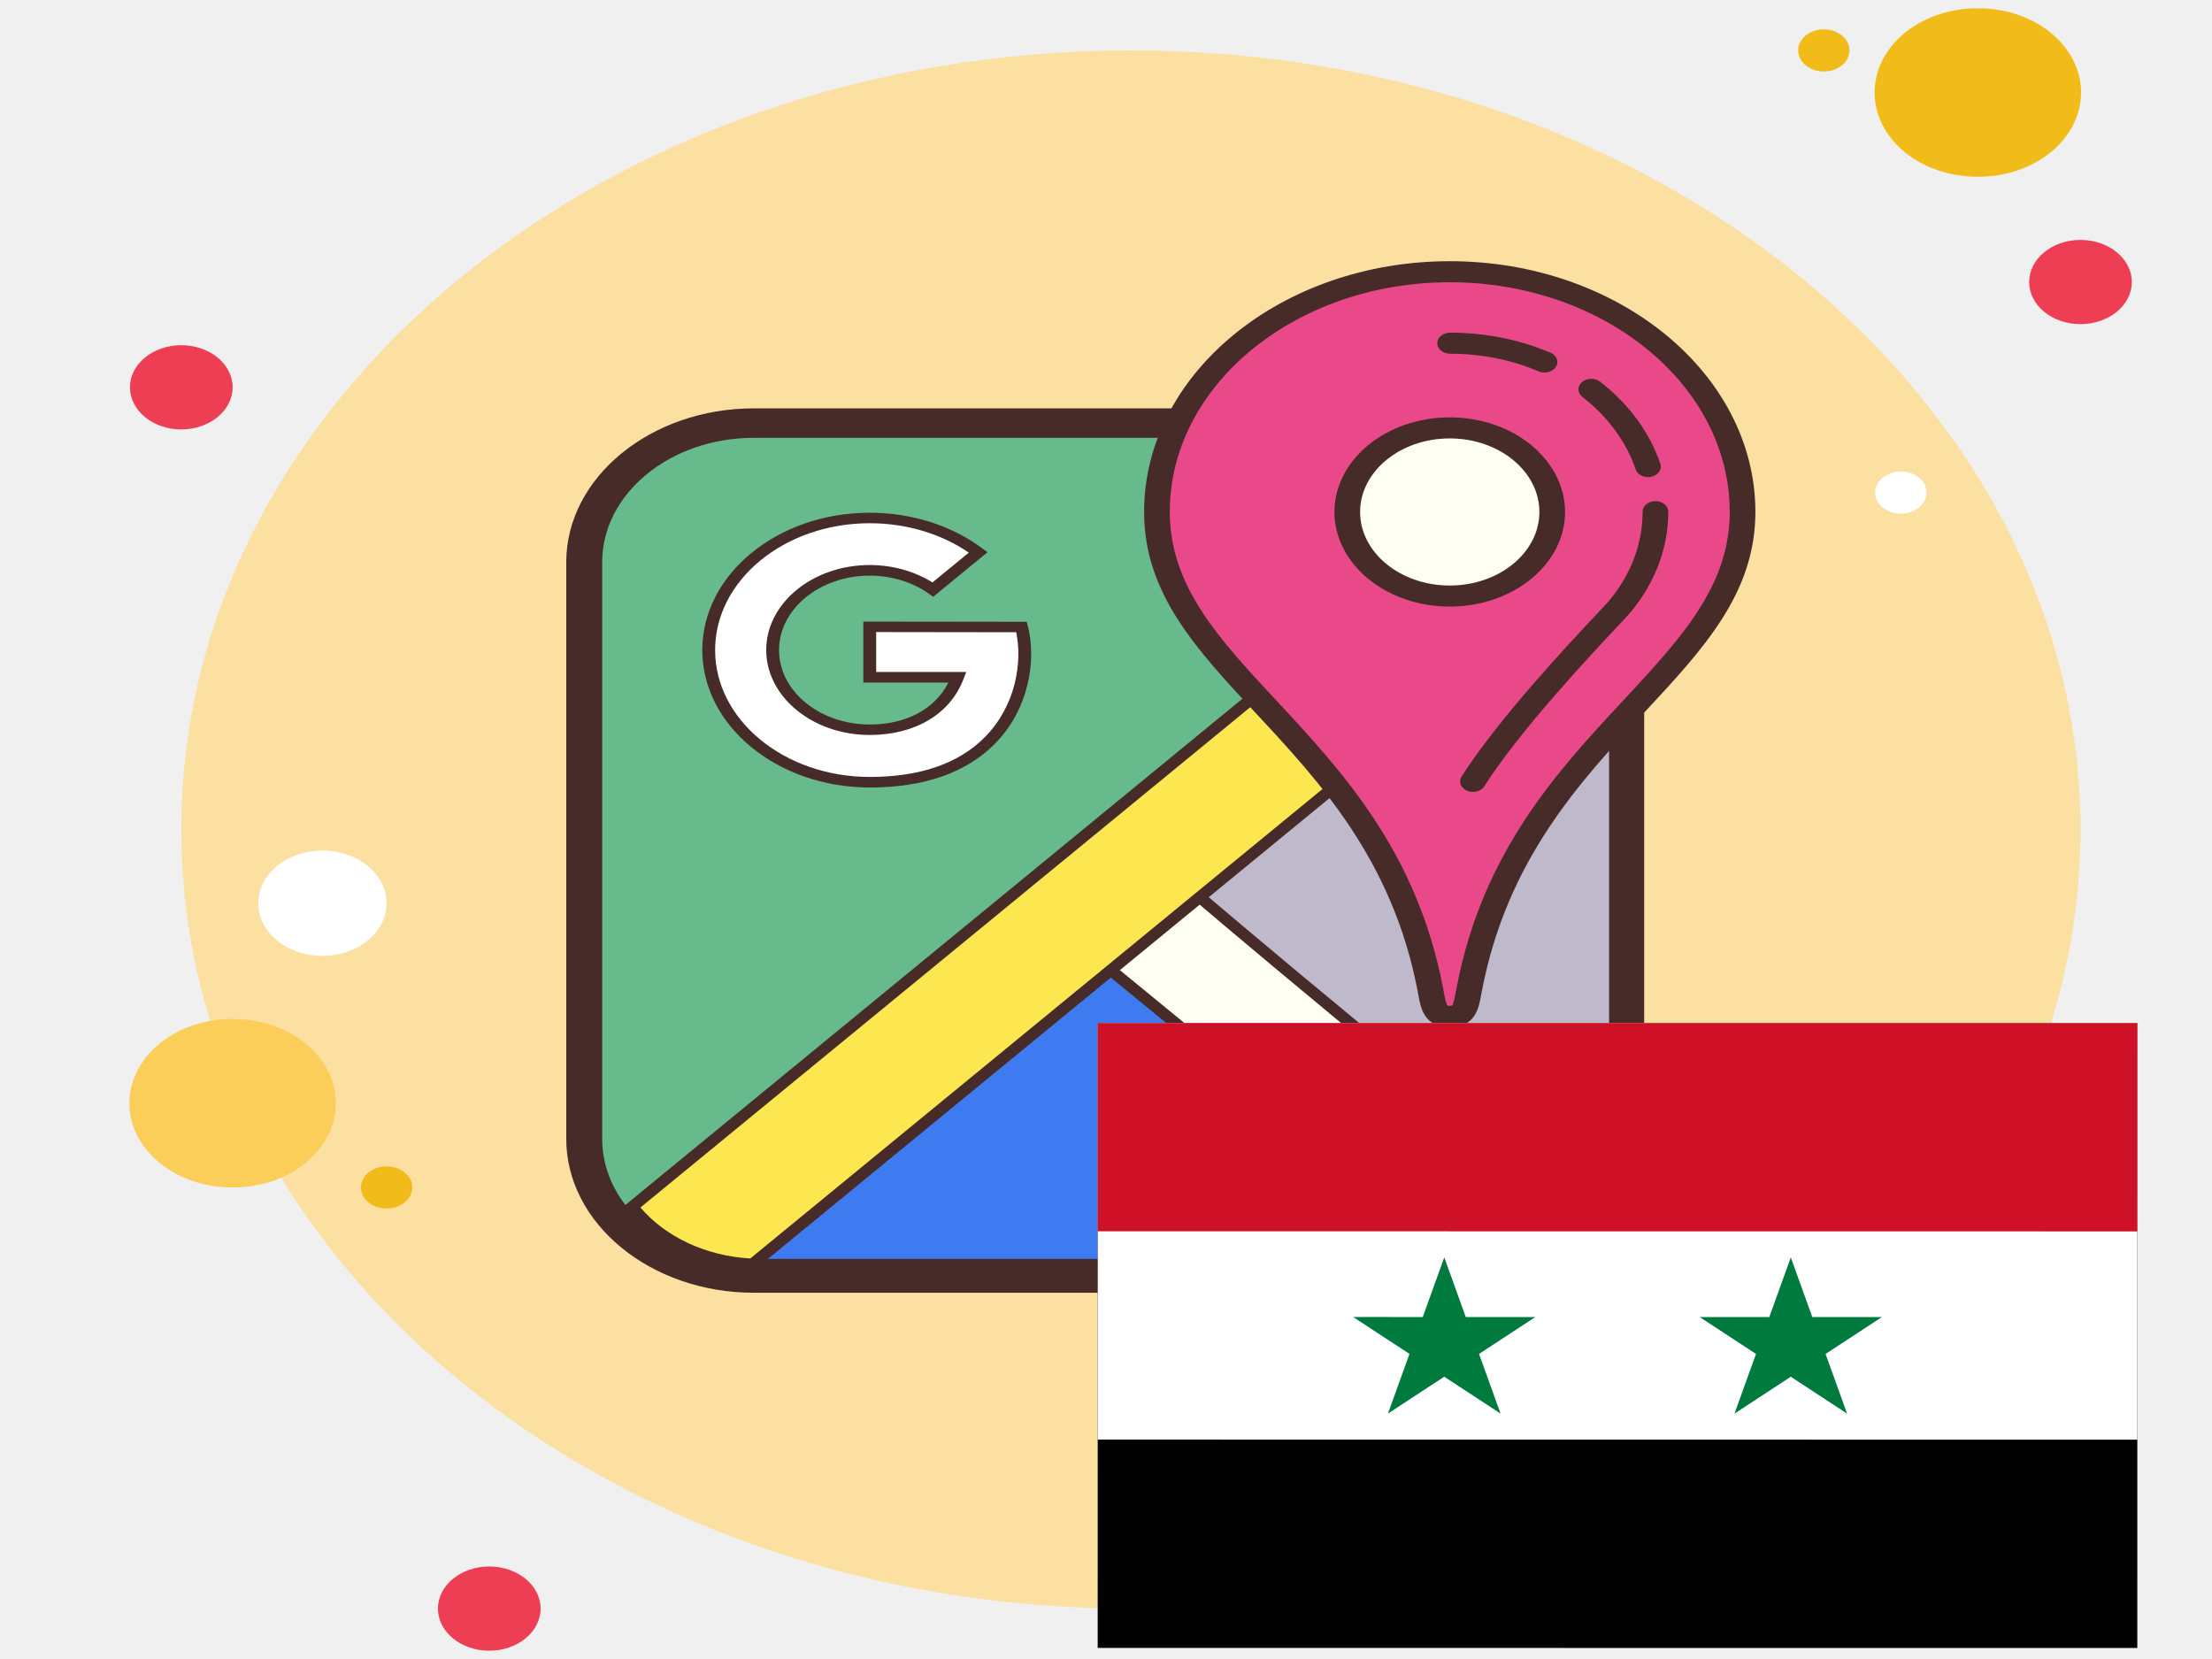
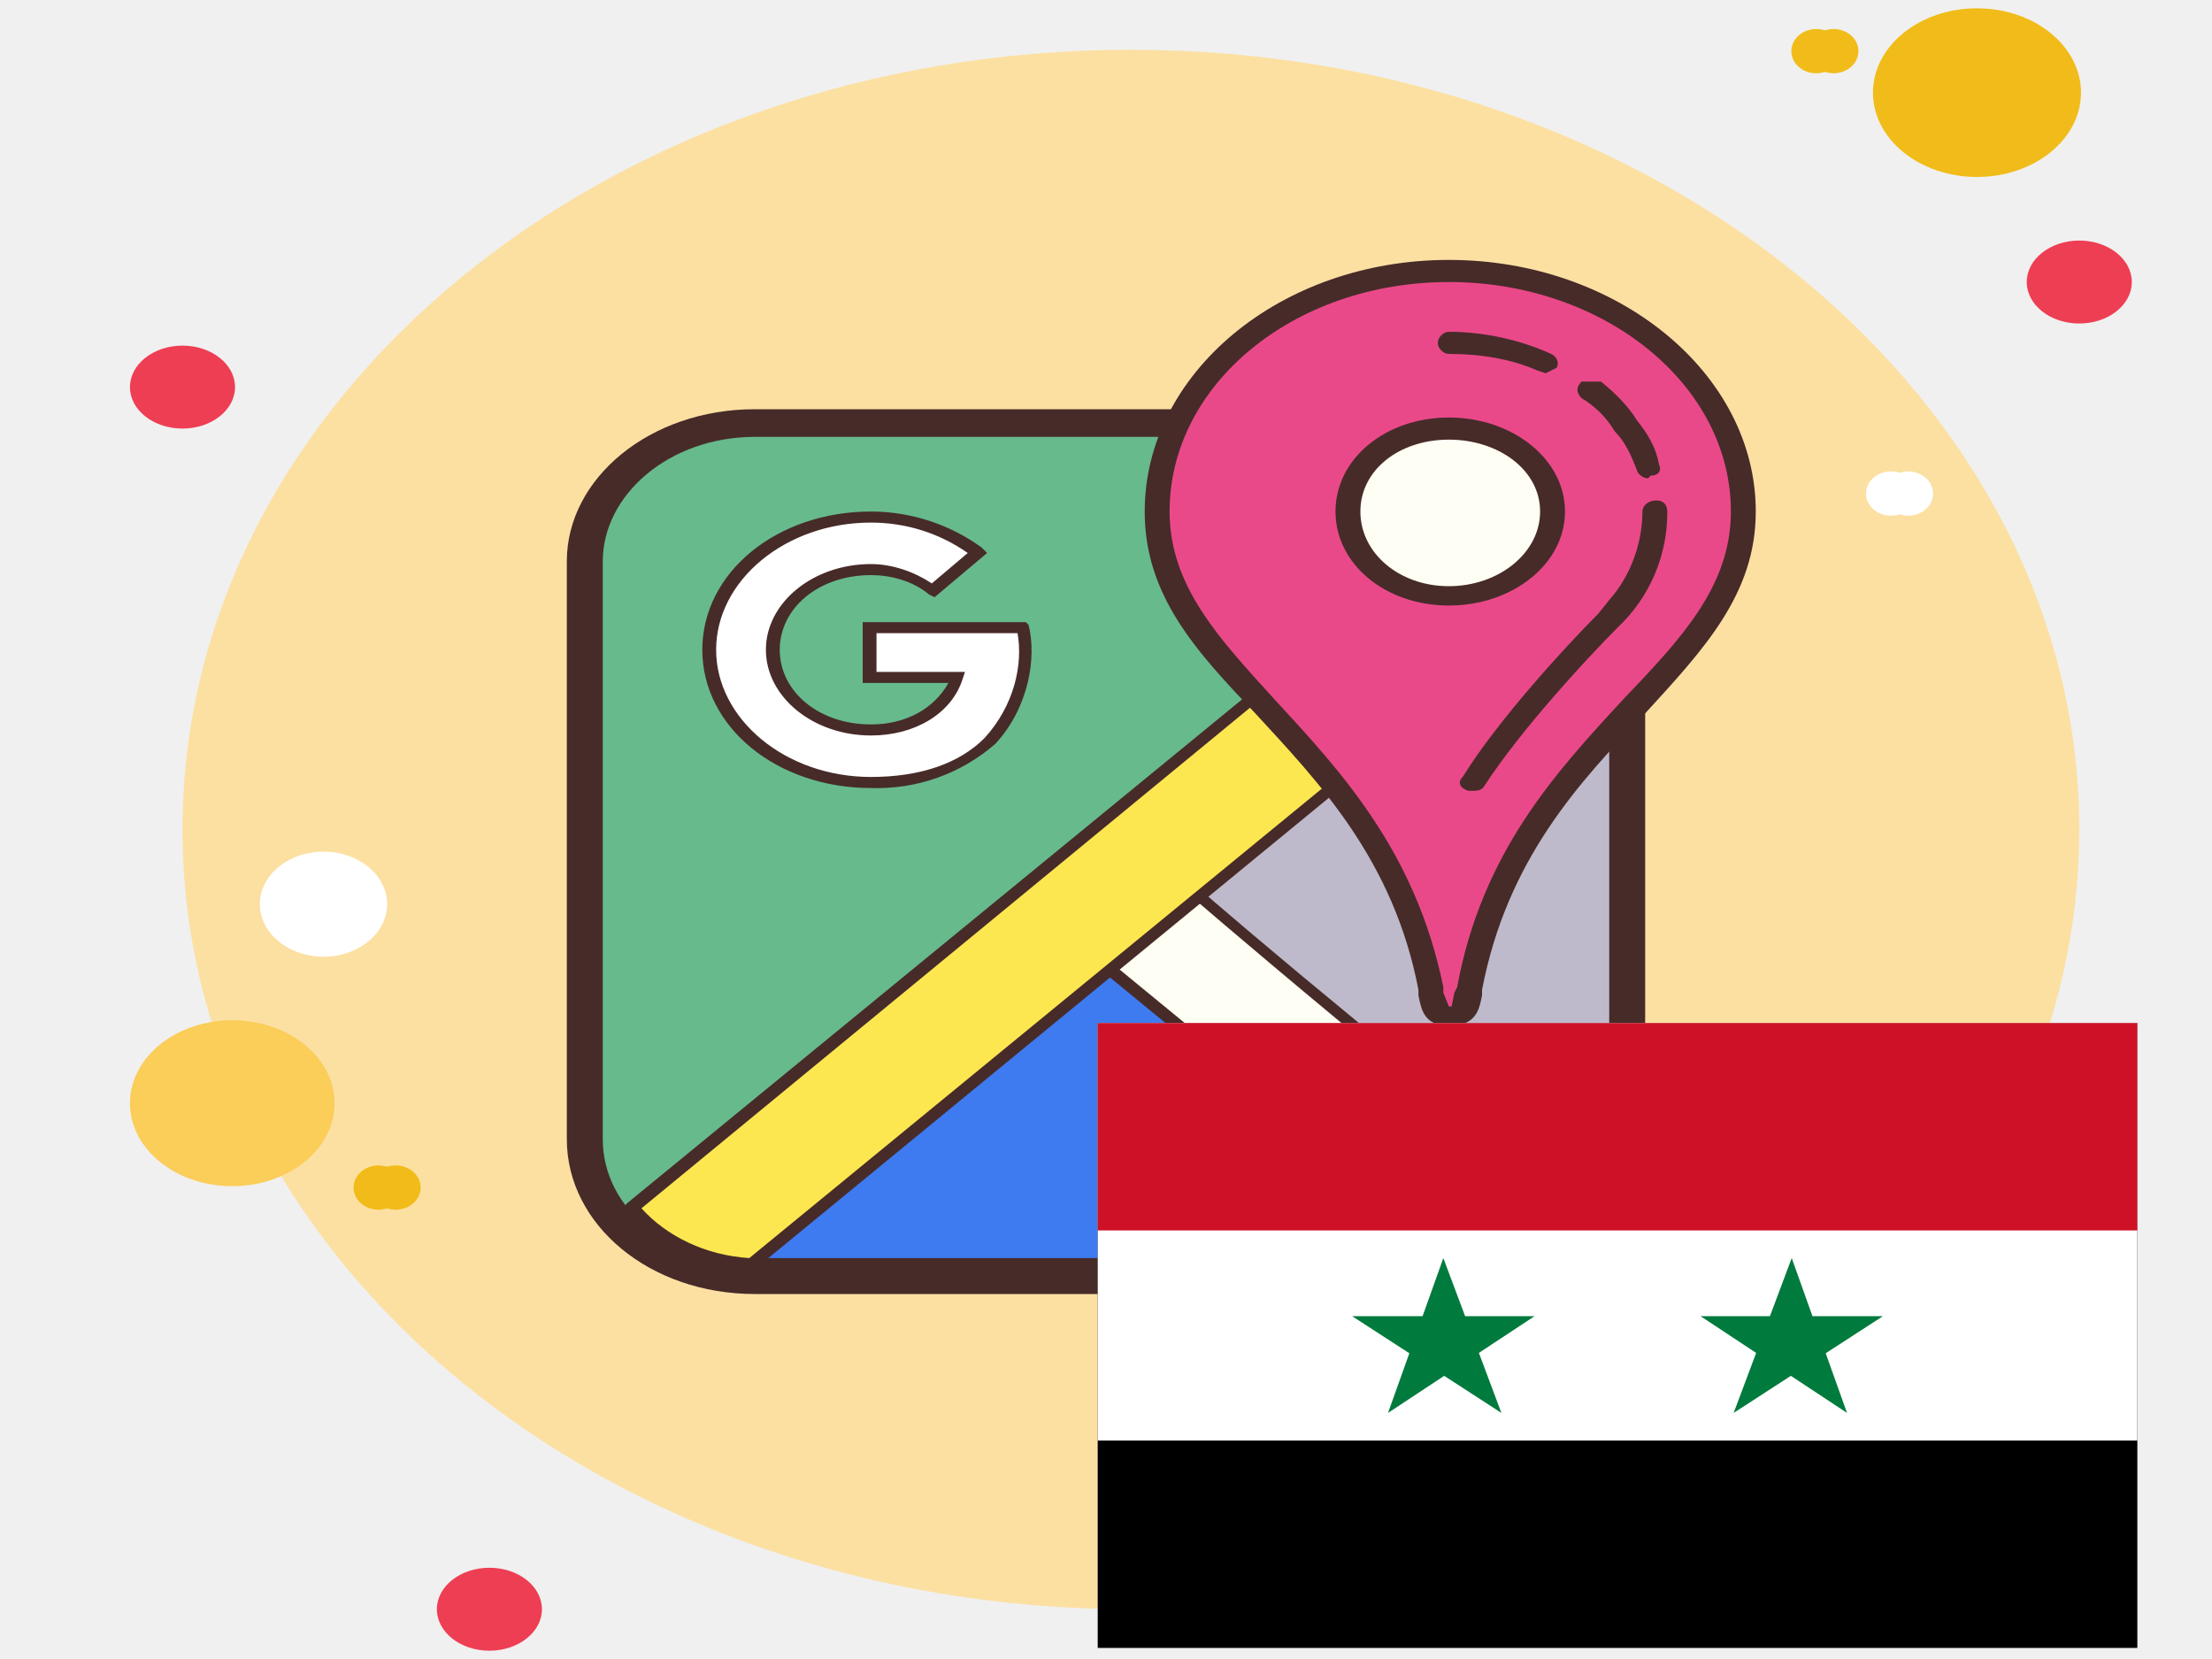
- <svg xmlns="http://www.w3.org/2000/svg" width="800" height="600">
-   <g>
-     <g stroke="null">
-       <path stroke="null" d="m65.565,124.846a18.564,15.231 0 1 0 0,30.462a18.564,15.231 0 1 0 0,-30.462z" fill="#ee3e54" />
-       <path stroke="null" d="m659.615,10.615a9.282,7.615 0 1 0 0,15.231a9.282,7.615 0 1 0 0,-15.231z" fill="#f1bc19" />
-       <path stroke="null" d="m409,18.231a343.436,281.769 0 1 0 0,563.539a343.436,281.769 0 1 0 0,-563.539z" fill="#fce0a2" />
-       <path stroke="null" d="m715.308,3a37.128,30.462 0 1 0 0,60.923a37.128,30.462 0 1 0 0,-60.923z" fill="#f1bc19" />
-       <path stroke="null" d="m752.436,86.769a18.564,15.231 0 1 0 0,30.462a18.564,15.231 0 1 0 0,-30.462z" fill="#ee3e54" />
-       <path stroke="null" d="m696.744,482.769a18.564,15.231 0 1 0 0,30.462a18.564,15.231 0 1 0 0,-30.462zm-612.615,-114.231a37.128,30.462 0 1 0 0,60.923a37.128,30.462 0 1 0 0,-60.923z" fill="#fbcd59" />
-       <path stroke="null" d="m176.949,566.538a18.564,15.231 0 1 0 0,30.462a18.564,15.231 0 1 0 0,-30.462z" fill="#ee3e54" />
-       <path stroke="null" d="m116.616,307.615a23.205,19.038 0 1 0 0,38.077a23.205,19.038 0 1 0 0,-38.077z" fill="#fff" />
-       <path stroke="null" d="m139.821,421.846a9.282,7.615 0 1 0 0,15.231a9.282,7.615 0 1 0 0,-15.231z" fill="#f1bc19" />
-       <path stroke="null" d="m687.462,170.538a9.282,7.615 0 1 0 0,15.231a9.282,7.615 0 1 0 0,-15.231z" fill="#fff" />
-       <path stroke="null" d="m272.591,462.208c-33.805,0 -61.299,-22.564 -61.299,-50.292l0,-208.593c0,-27.735 27.493,-50.292 61.299,-50.292l254.244,0c33.805,0 61.299,22.564 61.299,50.292l0,208.593c0,27.735 -27.503,50.292 -61.299,50.292l-254.244,0z" fill="#67ba8c" />
-       <path stroke="null" d="m526.845,158.354c30.222,0 54.801,20.173 54.801,44.969l0,208.593c0,24.796 -24.588,44.969 -54.801,44.969l-254.254,0c-30.222,0 -54.801,-20.173 -54.801,-44.969l0,-208.601c0,-24.796 24.588,-44.969 54.801,-44.969l254.254,0m0,-10.654l-254.254,0c-37.286,0 -67.796,25.032 -67.796,55.623l0,208.593c0,30.599 30.51,55.63 67.796,55.63l254.244,0c37.295,0 67.805,-25.032 67.805,-55.623l0,-208.601c0,-30.591 -30.51,-55.623 -67.796,-55.623l0,0z" fill="#472b29" />
-       <path stroke="null" d="m558.738,289.75c-2.562,0 -4.641,-1.706 -4.641,-3.808l0,-26.928c0,-2.102 2.079,-3.808 4.641,-3.808s4.641,1.706 4.641,3.808l0,26.928c0,2.109 -2.079,3.808 -4.641,3.808z" fill="#472b29" />
-       <g stroke="null">
-         <path stroke="null" d="m558.738,241.971c-2.562,0 -4.641,-1.706 -4.641,-3.808l0,-13.906c0,-2.102 2.079,-3.808 4.641,-3.808s4.641,1.706 4.641,3.808l0,13.906c0,2.102 -2.079,3.808 -4.641,3.808z" fill="#472b29" />
-       </g>
-       <g stroke="null">
-         <path stroke="null" d="m406.243,336.341c0,0 -103.3,81.424 -143.909,119.622c4.047,0.784 8.252,1.234 12.586,1.234l254.161,0c6.785,0 13.264,-1.059 19.279,-2.909c-41.778,-38.861 -142.117,-117.947 -142.117,-117.947z" fill="#3e7bf1" />
-         <path stroke="null" d="m529.091,459.108l-254.17,0c-4.279,0 -8.697,-0.434 -13.116,-1.287l-3.75,-0.723l2.525,-2.384c40.201,-37.833 143.008,-118.929 144.048,-119.752l1.606,-1.264l1.606,1.264c1.002,0.792 100.896,79.588 142.257,118.069l2.228,2.071l-3.156,0.967c-6.544,2.018 -13.301,3.039 -20.077,3.039zm-262.357,-4.364c2.766,0.366 5.504,0.548 8.187,0.548l254.161,0c5.114,0 10.229,-0.632 15.232,-1.881c-39.504,-36.287 -125.252,-104.293 -138.07,-114.429c-12.976,10.266 -100.692,79.832 -139.509,115.761z" fill="#472b29" />
-       </g>
-       <g stroke="null">
-         <path stroke="null" d="m377.646,331.094l153.599,126.019c18.36,-0.586 34.436,-8.522 43.932,-20.364l-163.15,-133.863l-34.381,28.207z" fill="#fffef4" />
-         <path stroke="null" d="m530.317,459.047l-155.948,-127.954l37.657,-30.903l166.139,136.308l-1.04,1.295c-10.201,12.695 -27.308,20.622 -45.788,21.216l-1.021,0.038zm-149.385,-127.954l151.232,124.077c15.974,-0.769 30.742,-7.486 40.024,-18.193l-160.162,-131.403l-31.095,25.519z" fill="#472b29" />
-       </g>
-       <g stroke="null">
-         <path stroke="null" d="m427.425,318.962c0,0 100.784,86.077 146.879,118.838c6.256,-7.341 9.96,-16.251 9.96,-25.869l0,-208.524c0,-3.183 -0.418,-6.29 -1.179,-9.291c-40.321,26.342 -155.66,124.847 -155.66,124.847z" fill="#bebacb" />
-         <path stroke="null" d="m574.722,440.618l-1.949,-1.386c-45.64,-32.442 -146.016,-118.092 -147.037,-118.952l-1.541,-1.317l1.541,-1.317c1.17,-0.982 115.923,-98.893 155.91,-125.022l2.942,-1.927l0.77,3.031c0.808,3.214 1.225,6.473 1.225,9.679l0,208.532c0,9.672 -3.592,18.985 -10.377,26.958l-1.485,1.721zm-144.085,-121.656c12.707,10.814 100.06,84.942 143.194,115.975c5.319,-6.915 8.113,-14.827 8.113,-23.006l0,-208.532c0,-1.904 -0.167,-3.838 -0.473,-5.757c-39.486,26.806 -137.319,109.821 -150.833,121.321z" fill="#472b29" />
-       </g>
-       <g stroke="null">
-         <path stroke="null" d="m272.266,457.09l311.867,-255.869c-0.882,-15.002 -10.646,-28.093 -25.117,-35.8l-330.385,271.054c9.384,11.872 25.349,19.891 43.635,20.615z" fill="#fde751" />
-         <path stroke="null" d="m273.176,459.032l-1.03,-0.038c-18.416,-0.731 -35.411,-8.758 -45.463,-21.483l-1.021,-1.295l1.327,-1.089l331.712,-272.143l1.569,0.838c15.51,8.255 25.294,22.206 26.175,37.308l0.046,0.838l-313.315,257.065zm-41.556,-22.321c9.152,10.73 23.818,17.546 39.736,18.429l310.392,-254.658c-1.077,-13.053 -9.384,-25.085 -22.453,-32.601l-327.675,268.831z" fill="#472b29" />
-       </g>
-       <g stroke="null">
-         <path stroke="null" d="m314.555,226.702l0,18.262l31.726,0c-4.177,11.065 -15.427,18.97 -31.726,18.97c-19.399,0 -35.123,-12.9 -35.123,-28.817c0,-15.954 15.724,-28.847 35.123,-28.847c8.725,0 16.717,2.65 22.834,6.96l16.383,-13.441c-10.34,-7.737 -24.078,-12.459 -39.217,-12.459c-32.181,0 -58.245,21.414 -58.245,47.787c0,26.372 26.064,47.787 58.245,47.787c50.968,0 59.693,-37.506 54.894,-56.133l-54.894,-0.069z" fill="#fff" />
-         <path stroke="null" d="m314.555,284.807c-33.397,0 -60.565,-22.29 -60.565,-49.683s27.169,-49.69 60.565,-49.69c15.139,0 29.619,4.6 40.785,12.954l1.791,1.348l-19.613,16.091l-1.634,-1.15c-5.959,-4.188 -13.533,-6.496 -21.33,-6.496c-18.081,0 -32.803,12.086 -32.803,26.943c0,14.835 14.712,26.905 32.803,26.905c13.208,0 23.623,-5.613 28.431,-15.162l-30.751,0l0,-22.062l59.099,0.069l0.39,1.508c3.109,12.07 0.631,29.921 -11.9,42.608c-10.387,10.494 -25.618,15.817 -45.269,15.817zm0,-95.573c-30.835,0 -55.924,20.584 -55.924,45.883s25.089,45.875 55.924,45.875c18.184,0 32.209,-4.851 41.658,-14.424c11.055,-11.195 13.626,-26.791 11.315,-37.909l-50.652,-0.069l0,14.446l32.561,0l-0.937,2.467c-4.808,12.718 -17.497,20.31 -33.944,20.31c-20.643,0 -37.444,-13.784 -37.444,-30.713c0,-16.959 16.8,-30.751 37.444,-30.751c8.187,0 16.16,2.224 22.676,6.298l13.153,-10.783c-10.043,-6.861 -22.667,-10.631 -35.829,-10.631z" fill="#472b29" />
-       </g>
-       <g stroke="null">
-         <path stroke="null" d="m524.32,98.276c-58.495,0 -105.899,38.892 -105.899,86.884c0,59.194 81.162,80.776 98.826,172.481c1.16,5.902 1.244,9.976 7.073,9.976c5.829,0 5.913,-4.074 7.073,-9.976c17.664,-91.704 98.826,-113.294 98.826,-172.481c0,-47.992 -47.403,-86.884 -105.899,-86.884z" fill="#ea4989" />
-         <path stroke="null" d="m524.32,371.425c-9.226,0 -10.442,-6.625 -11.333,-11.461l-0.316,-1.721c-9.106,-47.269 -35.402,-75.514 -58.598,-100.432c-21.618,-23.235 -40.293,-43.293 -40.293,-72.651c0,-50.003 49.594,-90.692 110.54,-90.692s110.54,40.689 110.54,90.692c0,29.357 -18.675,49.416 -40.293,72.643c-23.196,24.925 -49.483,53.171 -58.588,100.432l-0.325,1.729c-0.882,4.836 -2.098,11.461 -11.333,11.461zm0,-269.341c-55.841,0 -101.258,37.27 -101.258,83.076c0,26.791 17.784,45.89 38.391,68.028c23.864,25.641 50.912,54.709 60.389,103.866l0.334,1.782c0.343,1.866 0.808,4.425 1.402,4.935l1.559,-0.046c0.538,-0.472 1.002,-3.023 1.346,-4.904l0.343,-1.782c9.468,-49.157 36.516,-78.218 60.38,-103.859c20.597,-22.13 38.381,-41.237 38.381,-68.028c-0.009,-45.807 -45.436,-83.069 -101.267,-83.069z" fill="#472b29" />
-       </g>
-       <g stroke="null">
-         <path stroke="null" d="m561.384,185.16c0,16.8 -16.587,30.408 -37.063,30.408c-20.476,0 -37.063,-13.609 -37.063,-30.408c0,-16.8 16.587,-30.408 37.063,-30.408c20.476,0 37.063,13.609 37.063,30.408z" fill="#fffef4" />
-         <path stroke="null" d="m524.32,219.376c-23.001,0 -41.704,-15.353 -41.704,-34.216s18.713,-34.216 41.704,-34.216s41.704,15.353 41.704,34.216s-18.713,34.216 -41.704,34.216zm0,-60.816c-17.877,0 -32.422,11.933 -32.422,26.601s14.545,26.601 32.422,26.601s32.422,-11.933 32.422,-26.601s-14.545,-26.601 -32.422,-26.601z" fill="#472b29" />
-       </g>
-       <g stroke="null">
-         <path stroke="null" d="m532.702,286.407c-0.733,0 -1.467,-0.145 -2.153,-0.442c-2.265,-0.975 -3.147,-3.275 -1.949,-5.14c13.236,-20.721 38.298,-47.451 49,-58.867c2.395,-2.566 4.038,-4.303 4.576,-4.965c7.788,-9.451 11.9,-20.493 11.9,-31.939c0,-2.102 2.079,-3.808 4.641,-3.808s4.641,1.706 4.641,3.808c0,12.969 -4.66,25.496 -13.487,36.204c-0.585,0.708 -2.339,2.589 -4.919,5.346c-10.554,11.263 -35.272,37.628 -48.146,57.77c-0.817,1.287 -2.432,2.033 -4.103,2.033z" fill="#472b29" />
-       </g>
-       <g stroke="null">
-         <path stroke="null" d="m596.024,172.556c-2.042,0 -3.908,-1.112 -4.465,-2.795c-1.615,-4.782 -4.01,-9.39 -7.119,-13.715c-3.314,-4.6 -7.398,-8.796 -12.132,-12.474c-1.856,-1.439 -1.94,-3.853 -0.186,-5.384c1.764,-1.515 4.706,-1.599 6.562,-0.152c5.356,4.166 9.987,8.918 13.737,14.134c3.518,4.897 6.238,10.128 8.057,15.558c0.687,2.026 -0.761,4.12 -3.239,4.676c-0.39,0.107 -0.808,0.152 -1.216,0.152z" fill="#472b29" />
-       </g>
-       <g stroke="null">
-         <path stroke="null" d="m558.58,134.731c-0.724,0 -1.448,-0.137 -2.126,-0.426c-9.95,-4.234 -20.718,-6.374 -31.995,-6.374c-2.562,0 -4.641,-1.706 -4.641,-3.808s2.079,-3.808 4.641,-3.808c12.596,0 25.136,2.498 36.256,7.219c2.283,0.967 3.174,3.267 1.996,5.133c-0.826,1.31 -2.45,2.064 -4.131,2.064z" fill="#472b29" />
-       </g>
-     </g>
-     <g transform="rotate(0.00566744 585 482.997)" stroke="null">
-       <path stroke="null" d="m397.003,369.993l375.995,0l0,226.009l-375.995,0l0,-226.009z" />
-       <path stroke="null" fill="#fff" d="m397.003,369.993l375.995,0l0,150.672l-375.995,0l0,-150.672z" />
-       <path stroke="null" fill="#ce1126" d="m397.003,369.993l375.995,0l0,75.336l-375.995,0l0,-75.336z" />
-       <path stroke="null" fill="#007a3d" d="m501.975,511.248l20.361,-56.502l20.361,56.502l-53.308,-34.92l65.891,0m72.024,34.92l20.361,-56.502l20.361,56.502l-53.308,-34.92l65.891,0" />
-     </g>
+ <svg xmlns="http://www.w3.org/2000/svg" viewBox="0 0 800 600">
+   <g stroke="null">
+     <path d="M66 125a19 15 0 1 0 0 30 19 15 0 1 0 0-30z" fill="#ee3e54" />
+     <path d="M660 11a9 8 0 1 0 0 15 9 8 0 1 0 0-15z" fill="#f1bc19" />
+     <path d="M409 18a343 282 0 1 0 0 564 343 282 0 1 0 0-564z" fill="#fce0a2" />
+     <path d="M715 3a37 30 0 1 0 0 61 37 30 0 1 0 0-61z" fill="#f1bc19" />
+     <path d="M752 87a19 15 0 1 0 0 30 19 15 0 1 0 0-30z" fill="#ee3e54" />
+     <path d="M697 483a19 15 0 1 0 0 30 19 15 0 1 0 0-30zM84 369a37 30 0 1 0 0 60 37 30 0 1 0 0-60z" fill="#fbcd59" />
+     <path d="M177 567a19 15 0 1 0 0 30 19 15 0 1 0 0-30z" fill="#ee3e54" />
+     <path d="M117 308a23 19 0 1 0 0 38 23 19 0 1 0 0-38z" fill="#fff" />
+     <path d="M140 422a9 8 0 1 0 0 15 9 8 0 1 0 0-15z" fill="#f1bc19" />
+     <path d="M687 171a9 8 0 1 0 0 15 9 8 0 1 0 0-15z" fill="#fff" />
+     <path d="M273 462c-34 0-62-22-62-50V203c0-27 28-50 62-50h254c34 0 61 23 61 50v209c0 28-27 50-61 50H273z" fill="#67ba8c" />
+     <path d="M527 158c30 0 55 21 55 45v209c0 25-25 45-55 45H273c-31 0-55-20-55-45V203c0-24 24-45 55-45h254m0-10H273c-38 0-68 25-68 55v209c0 31 30 56 68 56h254c37 0 68-25 68-56V203c0-30-31-55-68-55z" fill="#472b29" />
+     <path d="M559 290c-3 0-5-2-5-4v-27c0-2 2-4 5-4s4 2 4 4v27c0 2-2 4-4 4zm0-48c-3 0-5-2-5-4v-14c0-2 2-4 5-4s4 2 4 4v14c0 2-2 4-4 4z" fill="#472b29" />
+     <path d="M406 336s-103 82-144 120l13 1h254c7 0 13-1 19-3-41-39-142-118-142-118z" fill="#3e7bf1" />
+     <path d="M529 459H275l-13-1-4-1 3-2c40-38 143-119 144-120l1-1 2 1c1 1 101 80 142 118l2 2-3 1c-6 2-13 3-20 3zm-262-4h262c5 0 10 0 15-2-39-36-125-104-138-114-13 10-100 80-139 116z" fill="#472b29" />
+     <path d="m378 331 153 126c19 0 35-8 44-20L412 303l-34 28z" fill="#fffef4" />
+     <path d="M530 459 374 331l38-31 166 136-1 2a61 61 0 0 1-46 21h-1zM381 331l151 124c16-1 31-7 40-18L412 306l-31 25z" fill="#472b29" />
+     <path d="M427 319s101 86 147 119c7-8 10-16 10-26V203l-1-9c-40 26-156 125-156 125z" fill="#bebacb" />
+     <path d="m575 441-2-2c-46-32-146-118-147-119l-2-1 2-1c1-1 116-99 156-125l3-2v3l2 9v209c0 10-4 19-11 27l-1 2zM431 319c12 11 100 85 143 116 5-7 8-15 8-23V203l-1-5c-39 26-137 109-150 121z" fill="#472b29" />
+     <path d="m272 457 312-256c-1-15-11-28-25-36L229 436c9 12 25 20 43 21z" fill="#fde751" />
+     <path d="M273 459h-1c-18-1-35-9-45-21l-1-2 1-1 332-272 1 1c16 8 26 22 26 37v1L273 459zm-41-22c9 10 23 17 39 18l311-255c-1-13-10-25-23-32L232 437z" fill="#472b29" />
+     <path d="M315 227v18h31c-4 11-15 19-31 19-20 0-36-13-36-29s16-29 36-29c8 0 16 3 22 7l17-13c-11-8-24-13-39-13-33 0-59 22-59 48s26 48 59 48c51 0 59-38 54-56h-54z" fill="#fff" />
+     <path d="M315 285c-34 0-61-22-61-50s27-50 61-50c15 0 29 5 40 13l2 2-19 16-2-1c-6-5-14-7-21-7-19 0-33 12-33 27s14 27 33 27c13 0 23-6 28-15h-31v-22h59l1 1c3 12 0 30-12 43a65 65 0 0 1-45 16zm0-96c-31 0-56 21-56 46s25 46 56 46c18 0 32-5 41-14 11-12 14-27 12-38h-51v14h32l-1 3c-4 12-17 20-33 20-21 0-38-14-38-31s17-31 38-31c8 0 16 3 22 7l13-11c-10-7-22-11-35-11z" fill="#472b29" />
+     <path d="M524 98c-58 0-106 39-106 87 0 59 82 81 99 173 1 6 1 10 7 10s6-4 7-10c18-92 99-114 99-173 0-48-47-87-106-87z" fill="#ea4989" />
+     <path d="M524 371c-9 0-10-6-11-11v-2c-9-47-36-75-59-100-22-23-40-43-40-73 0-50 49-91 110-91s111 41 111 91c0 30-19 50-40 73-24 25-50 53-59 100v2c-1 5-2 11-12 11zm0-269c-56 0-101 37-101 83 0 27 18 46 38 68 24 26 51 55 61 104v2l2 5h1l1-5 1-2c9-49 36-78 60-104 21-22 39-41 39-68 0-46-46-83-102-83z" fill="#472b29" />
+     <path d="M561 185c0 17-16 31-37 31-20 0-37-14-37-31s17-30 37-30c21 0 37 13 37 30z" fill="#fffef4" />
+     <path d="M524 219c-23 0-41-15-41-34s18-34 41-34 42 15 42 34-19 34-42 34zm0-60c-18 0-32 11-32 26s14 27 32 27 33-12 33-27-15-26-33-26zm9 127h-2c-3-1-4-3-2-5 13-21 38-48 49-59l4-5c8-9 12-21 12-32 0-2 2-4 5-4s4 2 4 4a57 57 0 0 1-18 42c-11 11-35 37-48 57-1 2-3 2-4 2zm63-113c-2 0-4-2-4-3-2-5-4-10-8-14-3-5-7-9-12-12-2-2-2-4 0-6h7c5 4 10 9 13 14 4 5 7 10 8 16 1 2 0 4-3 4l-1 1zm-37-38-3-1c-9-4-20-6-32-6-2 0-4-2-4-4s2-4 4-4c13 0 26 3 37 8 2 1 3 3 2 5l-4 2z" fill="#472b29" />
+   </g>
+   <g stroke="null">
+     <path d="M397 370h376v226H397V370z" />
+     <path fill="#fff" d="M397 370h376v151H397V370z" />
+     <path fill="#ce1126" d="M397 370h376v75H397v-75z" />
+     <path fill="#007a3d" d="m502 511 20-56 21 56-54-35h66m72 35 21-56 20 56-53-35h66" />
  </g>
</svg>
